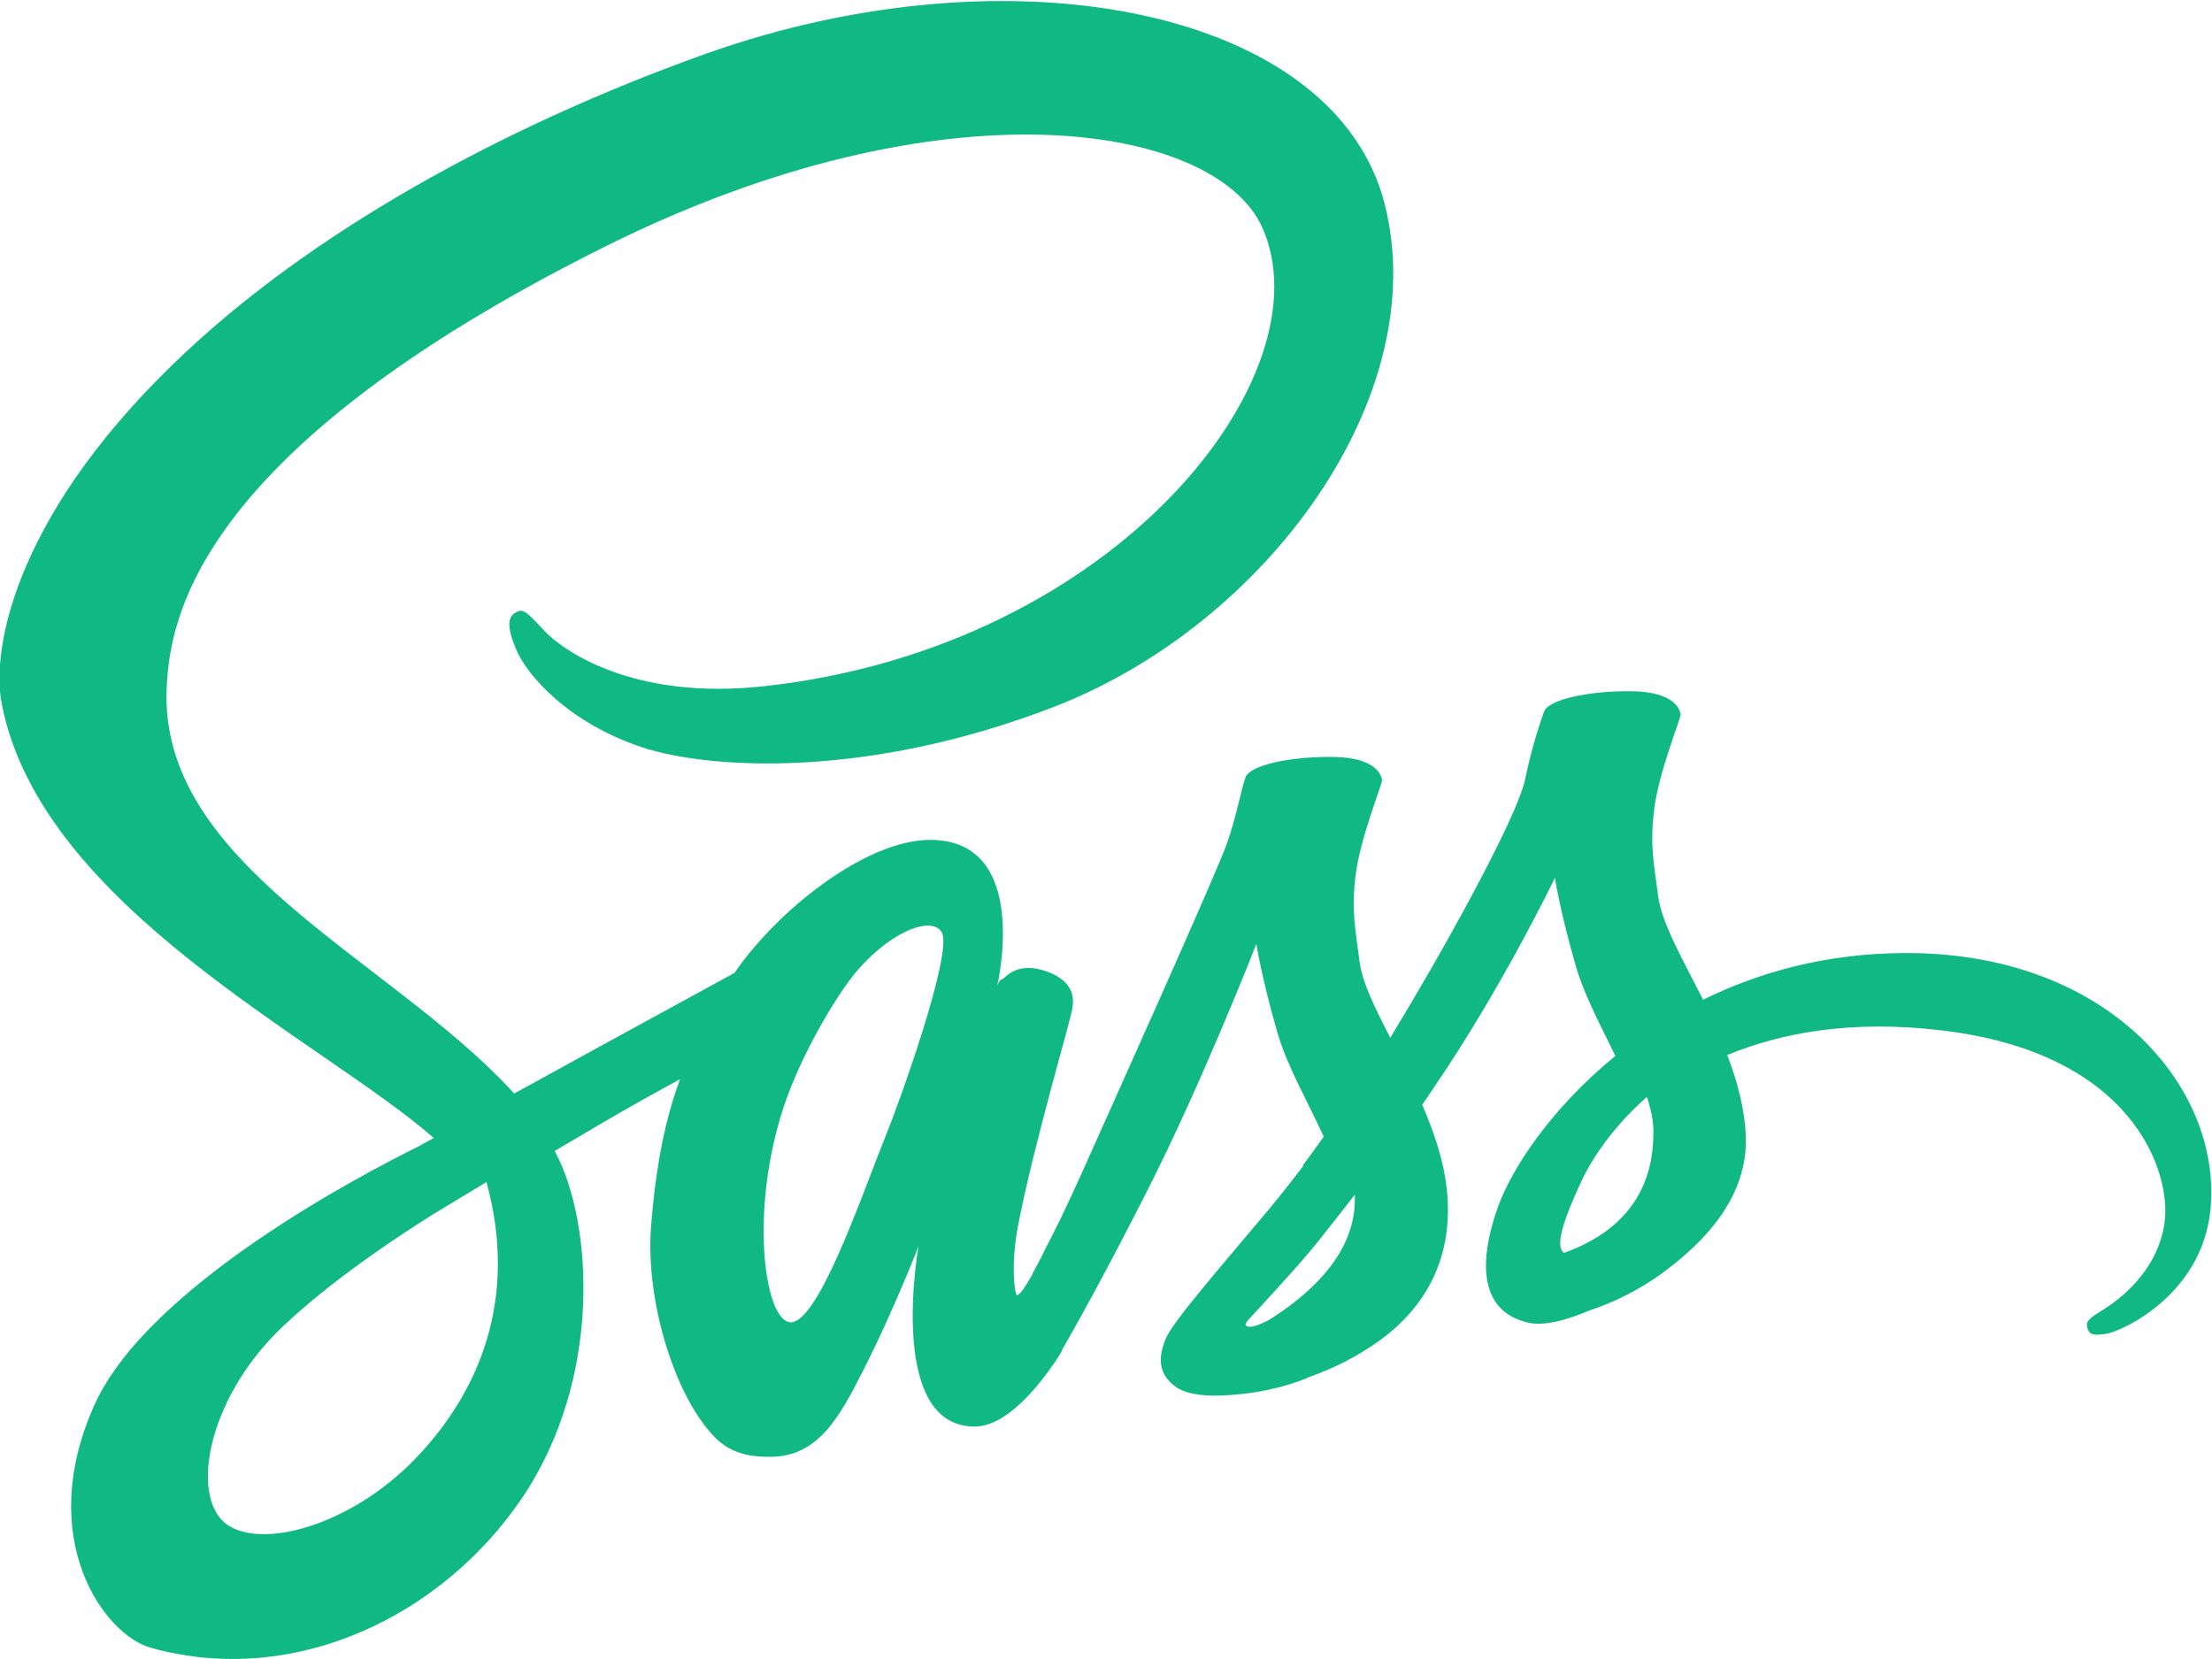
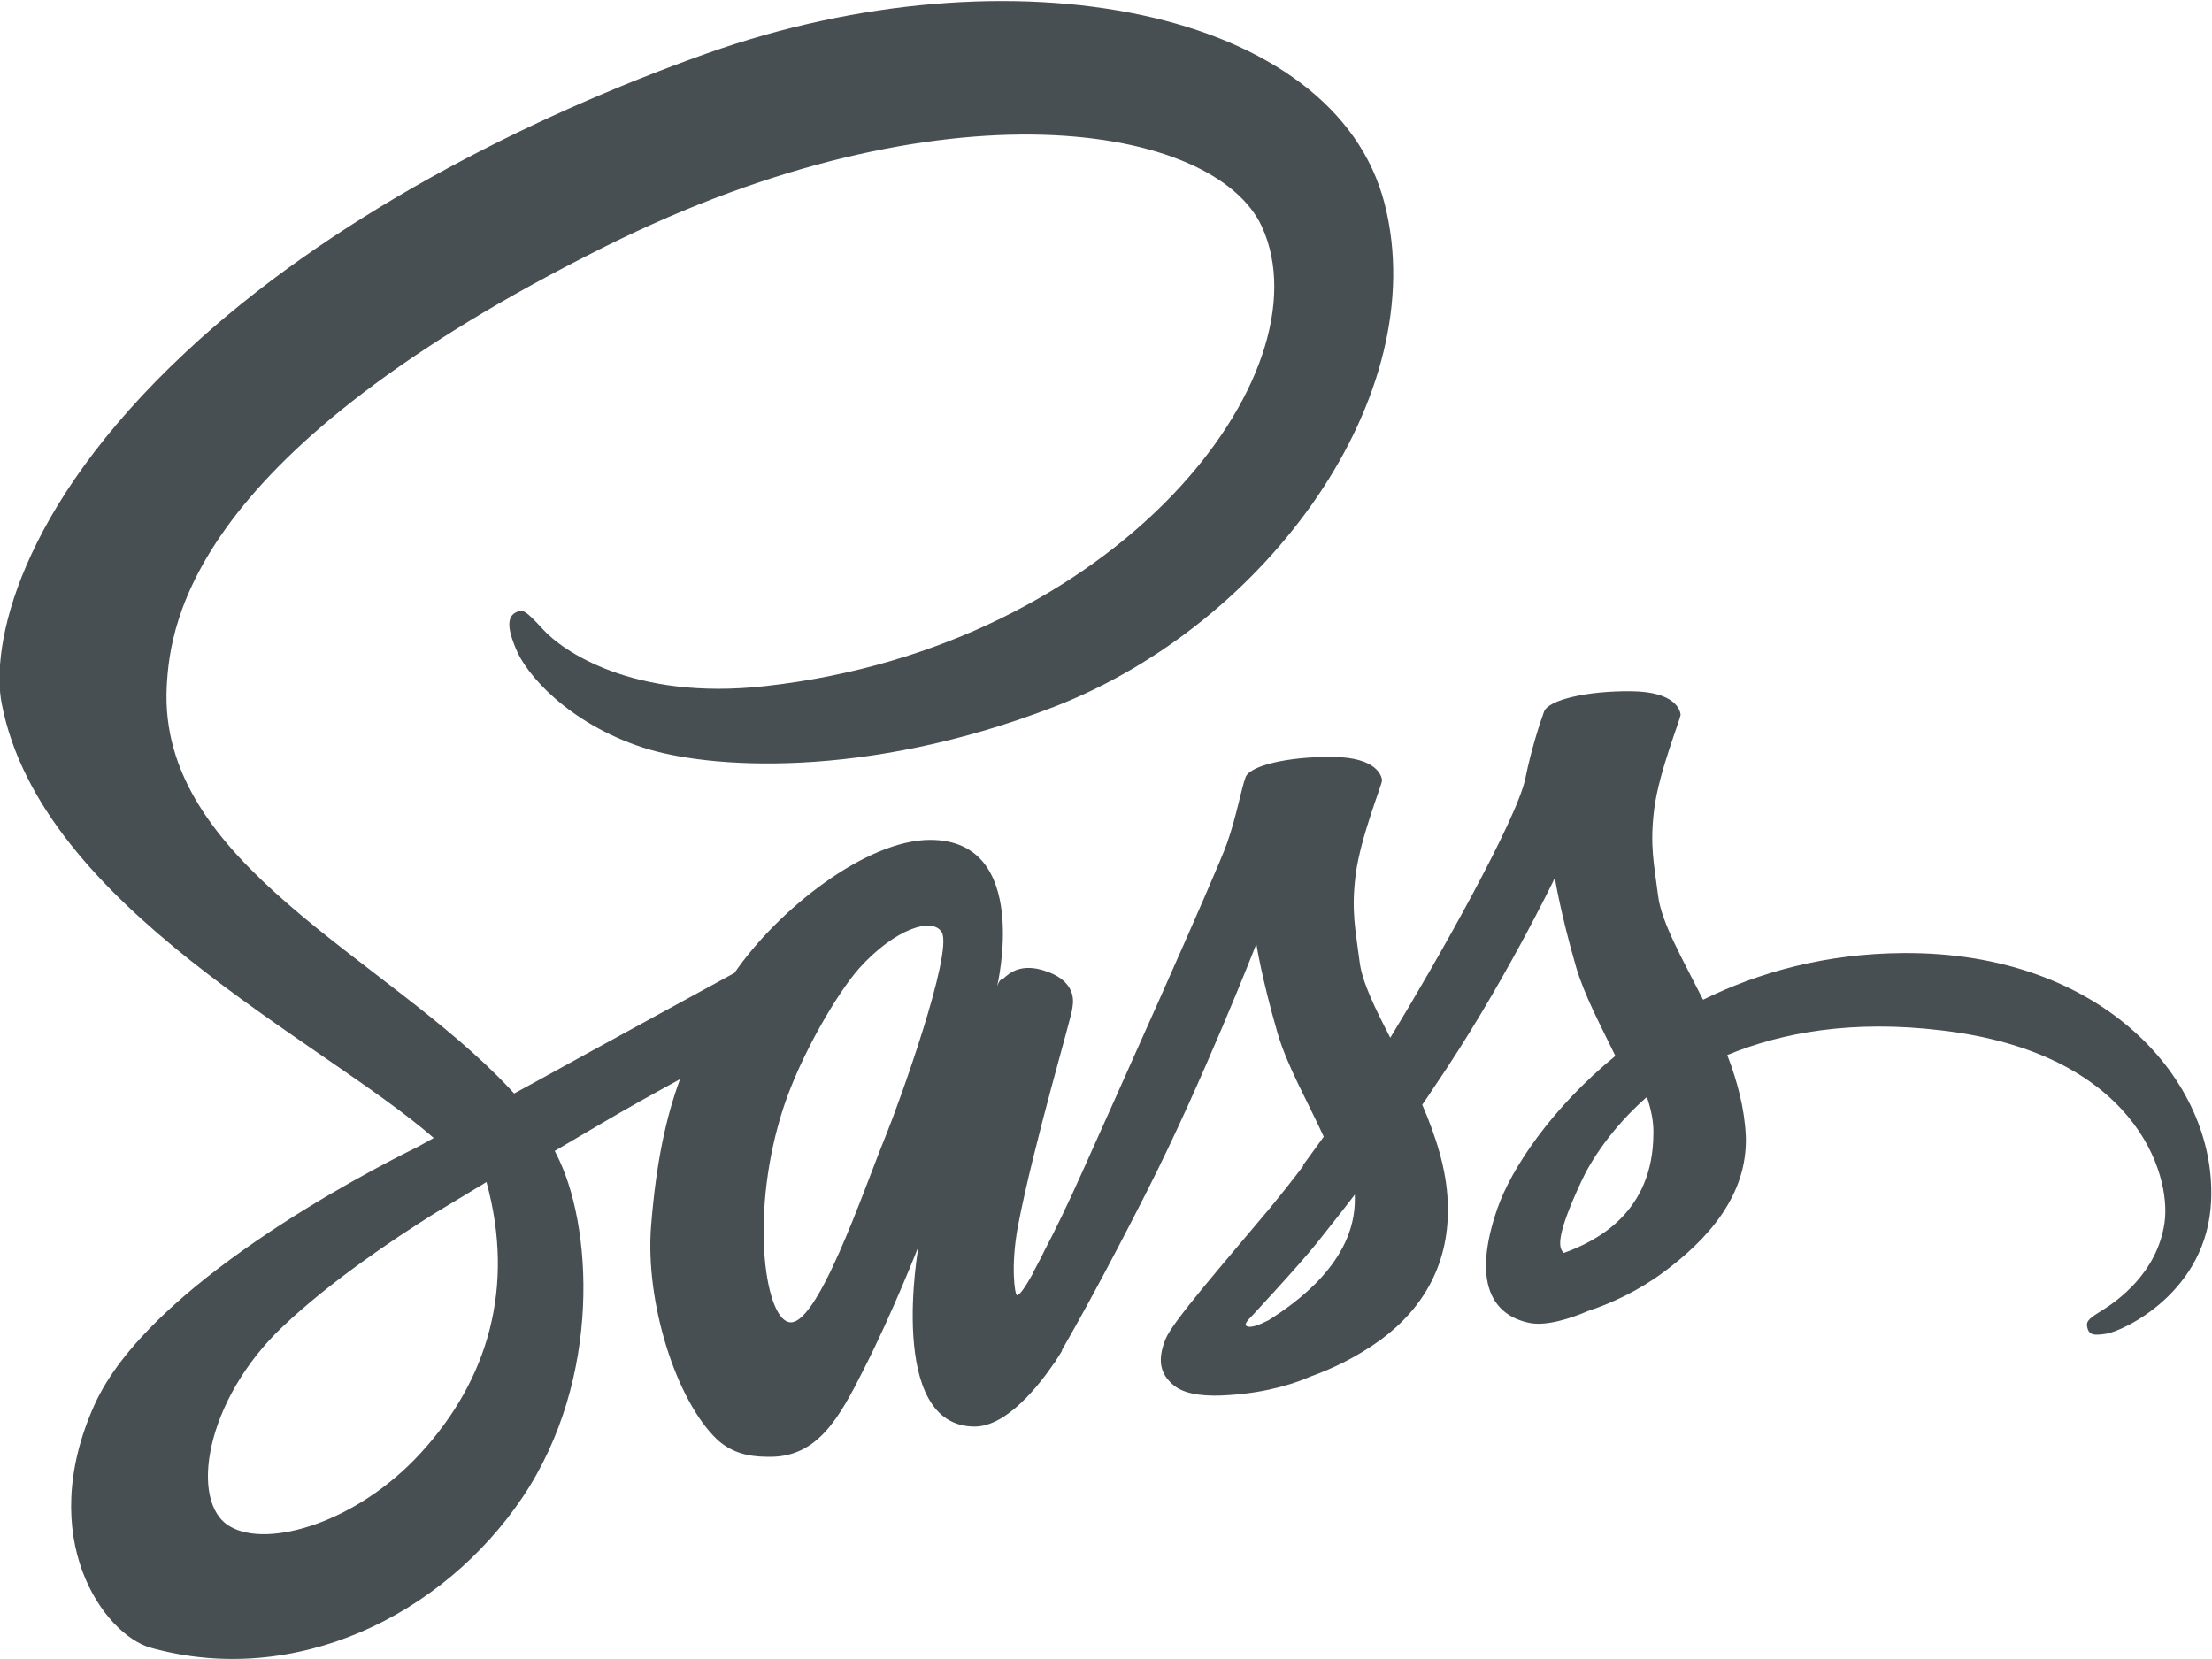
<svg xmlns="http://www.w3.org/2000/svg" width="2500" height="1875" viewBox="0 0 512 384">
-   <path fill="#10b981" d="M440.6 220.6c-17.9.101-33.4 4.4-46.4 10.801-4.8-9.5-9.6-17.801-10.399-24-.9-7.2-2-11.601-.9-20.2C384 178.6 389 166.4 389 165.4c-.101-.9-1.101-5.3-11.4-5.4s-19.2 2-20.2 4.7-3 8.9-4.3 15.3c-1.8 9.4-20.6 42.7-31.3 60.2-3.5-6.8-6.5-12.8-7.101-17.601-.899-7.199-2-11.6-.899-20.199 1.1-8.601 6.1-20.8 6.1-21.8-.1-.9-1.1-5.3-11.399-5.4-10.301-.1-19.2 2-20.2 4.7s-2.1 9.1-4.3 15.3C281.9 201.4 256.9 257 250.4 271.5c-3.3 7.4-6.199 13.3-8.3 17.3-2.1 4-.1.3-.3.7-1.8 3.4-2.8 5.3-2.8 5.3v.101c-1.4 2.5-2.9 4.899-3.601 4.899-.5 0-1.5-6.7.2-15.899 3.7-19.301 12.7-49.4 12.601-50.5 0-.5 1.699-5.801-5.801-8.5-7.3-2.7-9.899 1.8-10.5 1.8-.6 0-1.1 1.6-1.1 1.6s8.1-33.899-15.5-33.899c-14.8 0-35.2 16.1-45.3 30.8-6.4 3.5-20 10.899-34.4 18.8-5.5 3-11.2 6.2-16.6 9.1L117.9 251.9c-28.6-30.5-81.5-52.1-79.3-93.1.8-14.9 6-54.2 101.601-101.8 78.3-39 141-28.3 151.899-4.5 15.5 34-33.5 97.2-114.899 106.3-31 3.5-47.301-8.5-51.4-13-4.3-4.7-4.9-4.9-6.5-4-2.6 1.4-1 5.6 0 8.1 2.4 6.3 12.4 17.5 29.4 23.1 14.899 4.9 51.3 7.6 95.3-9.4 49.3-19.1 87.8-72.1 76.5-116.4-11.5-45.1-86.3-59.9-157-34.8C121.4 27.4 75.8 50.8 43 81.5 4 117.9-2.2 149.7.4 162.9c9.101 47.1 74 77.8 100 100.5-1.3.699-2.5 1.399-3.6 2-13 6.399-62.5 32.3-74.9 59.699-14 31 2.2 53.301 13 56.301 33.4 9.3 67.6-7.4 86.1-34.9 18.399-27.5 16.2-63.2 7.7-79.5l-.301-.6 10.2-6c6.601-3.9 13.101-7.5 18.8-10.601-3.199 8.7-5.5 19-6.699 34-1.4 17.601 5.8 40.4 15.3 49.4 4.2 3.899 9.2 4 12.3 4 11 0 16-9.101 21.5-20 6.8-13.3 12.8-28.7 12.8-28.7s-7.5 41.7 13 41.7c7.5 0 15-9.7 18.4-14.7v.1s.2-.3.6-1a36.13 36.13 0 0 0 1.2-1.899v-.2c3-5.2 9.7-17.1 19.7-36.8 12.899-25.4 25.3-57.2 25.3-57.2s1.2 7.8 4.9 20.6c2.199 7.601 6.999 15.9 10.699 24-3 4.2-4.8 6.601-4.8 6.601l.1.1c-2.399 3.2-5.1 6.601-7.899 10-10.2 12.2-22.4 26.101-24 30.101-1.9 4.699-1.5 8.199 2.2 11 2.7 2 7.5 2.399 12.6 2 9.2-.601 15.6-2.9 18.8-4.301 5-1.8 10.7-4.5 16.2-8.5 10-7.399 16.1-17.899 15.5-31.899-.3-7.7-2.8-15.3-5.9-22.5.9-1.3 1.801-2.601 2.7-4 15.8-23.101 28-48.5 28-48.5s1.2 7.8 4.9 20.6c1.899 6.5 5.7 13.601 9.1 20.601-14.8 12.1-24.1 26.1-27.3 35.3-5.9 17-1.3 24.7 7.4 26.5 3.899.8 9.5-1 13.699-2.8 5.2-1.7 11.5-4.601 17.301-8.9 10-7.4 19.6-17.7 19.1-31.6-.3-6.4-2-12.7-4.3-18.7 12.6-5.2 28.899-8.2 49.6-5.7 44.5 5.2 53.3 33 51.601 44.6-1.7 11.601-11 18-14.101 20-3.1 1.9-4.1 2.601-3.8 4 .4 2.101 1.8 2 4.5 1.601 3.7-.601 23.4-9.5 24.2-30.899 1.2-27.504-24.9-57.504-71.2-57.205zM97.4 336.3c-14.7 16.1-35.4 22.2-44.2 17-9.5-5.5-5.801-29.2 12.3-46.3 11-10.4 25.3-20 34.7-25.9 2.1-1.3 5.3-3.199 9.1-5.5.6-.399 1-.6 1-.6.7-.4 1.5-.9 2.3-1.4 6.7 24.4.3 45.8-15.2 62.7zm107.5-73.1c-5.1 12.5-15.9 44.6-22.4 42.8-5.601-1.5-9-25.8-1.101-49.8 4-12.101 12.5-26.5 17.5-32.101 8.101-9 16.9-12 19.101-8.3 2.6 4.801-9.9 39.601-13.1 47.401zm88.7 42.4c-2.2 1.101-4.2 1.9-5.1 1.301-.7-.4.899-1.9.899-1.9s11.1-11.9 15.5-17.4c2.5-3.199 5.5-6.899 8.7-11.1v1.2C313.6 292.1 299.8 301.7 293.6 305.6zm68.399-15.6c-1.6-1.2-1.399-4.9 4-16.5 2.101-4.6 6.9-12.3 15.2-19.6 1 3 1.601 5.899 1.5 8.6-.099 18-12.899 24.7-20.7 27.5z" />
+   <path fill="#484f52" d="M440.6 220.6c-17.9.101-33.4 4.4-46.4 10.801-4.8-9.5-9.6-17.801-10.399-24-.9-7.2-2-11.601-.9-20.2C384 178.6 389 166.4 389 165.4c-.101-.9-1.101-5.3-11.4-5.4s-19.2 2-20.2 4.7-3 8.9-4.3 15.3c-1.8 9.4-20.6 42.7-31.3 60.2-3.5-6.8-6.5-12.8-7.101-17.601-.899-7.199-2-11.6-.899-20.199 1.1-8.601 6.1-20.8 6.1-21.8-.1-.9-1.1-5.3-11.399-5.4-10.301-.1-19.2 2-20.2 4.7s-2.1 9.1-4.3 15.3C281.9 201.4 256.9 257 250.4 271.5c-3.3 7.4-6.199 13.3-8.3 17.3-2.1 4-.1.3-.3.7-1.8 3.4-2.8 5.3-2.8 5.3v.101c-1.4 2.5-2.9 4.899-3.601 4.899-.5 0-1.5-6.7.2-15.899 3.7-19.301 12.7-49.4 12.601-50.5 0-.5 1.699-5.801-5.801-8.5-7.3-2.7-9.899 1.8-10.5 1.8-.6 0-1.1 1.6-1.1 1.6s8.1-33.899-15.5-33.899c-14.8 0-35.2 16.1-45.3 30.8-6.4 3.5-20 10.899-34.4 18.8-5.5 3-11.2 6.2-16.6 9.1L117.9 251.9c-28.6-30.5-81.5-52.1-79.3-93.1.8-14.9 6-54.2 101.601-101.8 78.3-39 141-28.3 151.899-4.5 15.5 34-33.5 97.2-114.899 106.3-31 3.5-47.301-8.5-51.4-13-4.3-4.7-4.9-4.9-6.5-4-2.6 1.4-1 5.6 0 8.1 2.4 6.3 12.4 17.5 29.4 23.1 14.899 4.9 51.3 7.6 95.3-9.4 49.3-19.1 87.8-72.1 76.5-116.4-11.5-45.1-86.3-59.9-157-34.8C121.4 27.4 75.8 50.8 43 81.5 4 117.9-2.2 149.7.4 162.9c9.101 47.1 74 77.8 100 100.5-1.3.699-2.5 1.399-3.6 2-13 6.399-62.5 32.3-74.9 59.699-14 31 2.2 53.301 13 56.301 33.4 9.3 67.6-7.4 86.1-34.9 18.399-27.5 16.2-63.2 7.7-79.5l-.301-.6 10.2-6c6.601-3.9 13.101-7.5 18.8-10.601-3.199 8.7-5.5 19-6.699 34-1.4 17.601 5.8 40.4 15.3 49.4 4.2 3.899 9.2 4 12.3 4 11 0 16-9.101 21.5-20 6.8-13.3 12.8-28.7 12.8-28.7s-7.5 41.7 13 41.7c7.5 0 15-9.7 18.4-14.7v.1s.2-.3.6-1a36.13 36.13 0 0 0 1.2-1.899v-.2c3-5.2 9.7-17.1 19.7-36.8 12.899-25.4 25.3-57.2 25.3-57.2s1.2 7.8 4.9 20.6c2.199 7.601 6.999 15.9 10.699 24-3 4.2-4.8 6.601-4.8 6.601l.1.1c-2.399 3.2-5.1 6.601-7.899 10-10.2 12.2-22.4 26.101-24 30.101-1.9 4.699-1.5 8.199 2.2 11 2.7 2 7.5 2.399 12.6 2 9.2-.601 15.6-2.9 18.8-4.301 5-1.8 10.7-4.5 16.2-8.5 10-7.399 16.1-17.899 15.5-31.899-.3-7.7-2.8-15.3-5.9-22.5.9-1.3 1.801-2.601 2.7-4 15.8-23.101 28-48.5 28-48.5s1.2 7.8 4.9 20.6c1.899 6.5 5.7 13.601 9.1 20.601-14.8 12.1-24.1 26.1-27.3 35.3-5.9 17-1.3 24.7 7.4 26.5 3.899.8 9.5-1 13.699-2.8 5.2-1.7 11.5-4.601 17.301-8.9 10-7.4 19.6-17.7 19.1-31.6-.3-6.4-2-12.7-4.3-18.7 12.6-5.2 28.899-8.2 49.6-5.7 44.5 5.2 53.3 33 51.601 44.6-1.7 11.601-11 18-14.101 20-3.1 1.9-4.1 2.601-3.8 4 .4 2.101 1.8 2 4.5 1.601 3.7-.601 23.4-9.5 24.2-30.899 1.2-27.504-24.9-57.504-71.2-57.205zM97.4 336.3c-14.7 16.1-35.4 22.2-44.2 17-9.5-5.5-5.801-29.2 12.3-46.3 11-10.4 25.3-20 34.7-25.9 2.1-1.3 5.3-3.199 9.1-5.5.6-.399 1-.6 1-.6.7-.4 1.5-.9 2.3-1.4 6.7 24.4.3 45.8-15.2 62.7zm107.5-73.1c-5.1 12.5-15.9 44.6-22.4 42.8-5.601-1.5-9-25.8-1.101-49.8 4-12.101 12.5-26.5 17.5-32.101 8.101-9 16.9-12 19.101-8.3 2.6 4.801-9.9 39.601-13.1 47.401zm88.7 42.4c-2.2 1.101-4.2 1.9-5.1 1.301-.7-.4.899-1.9.899-1.9s11.1-11.9 15.5-17.4c2.5-3.199 5.5-6.899 8.7-11.1v1.2C313.6 292.1 299.8 301.7 293.6 305.6zm68.399-15.6c-1.6-1.2-1.399-4.9 4-16.5 2.101-4.6 6.9-12.3 15.2-19.6 1 3 1.601 5.899 1.5 8.6-.099 18-12.899 24.7-20.7 27.5z" />
</svg>
